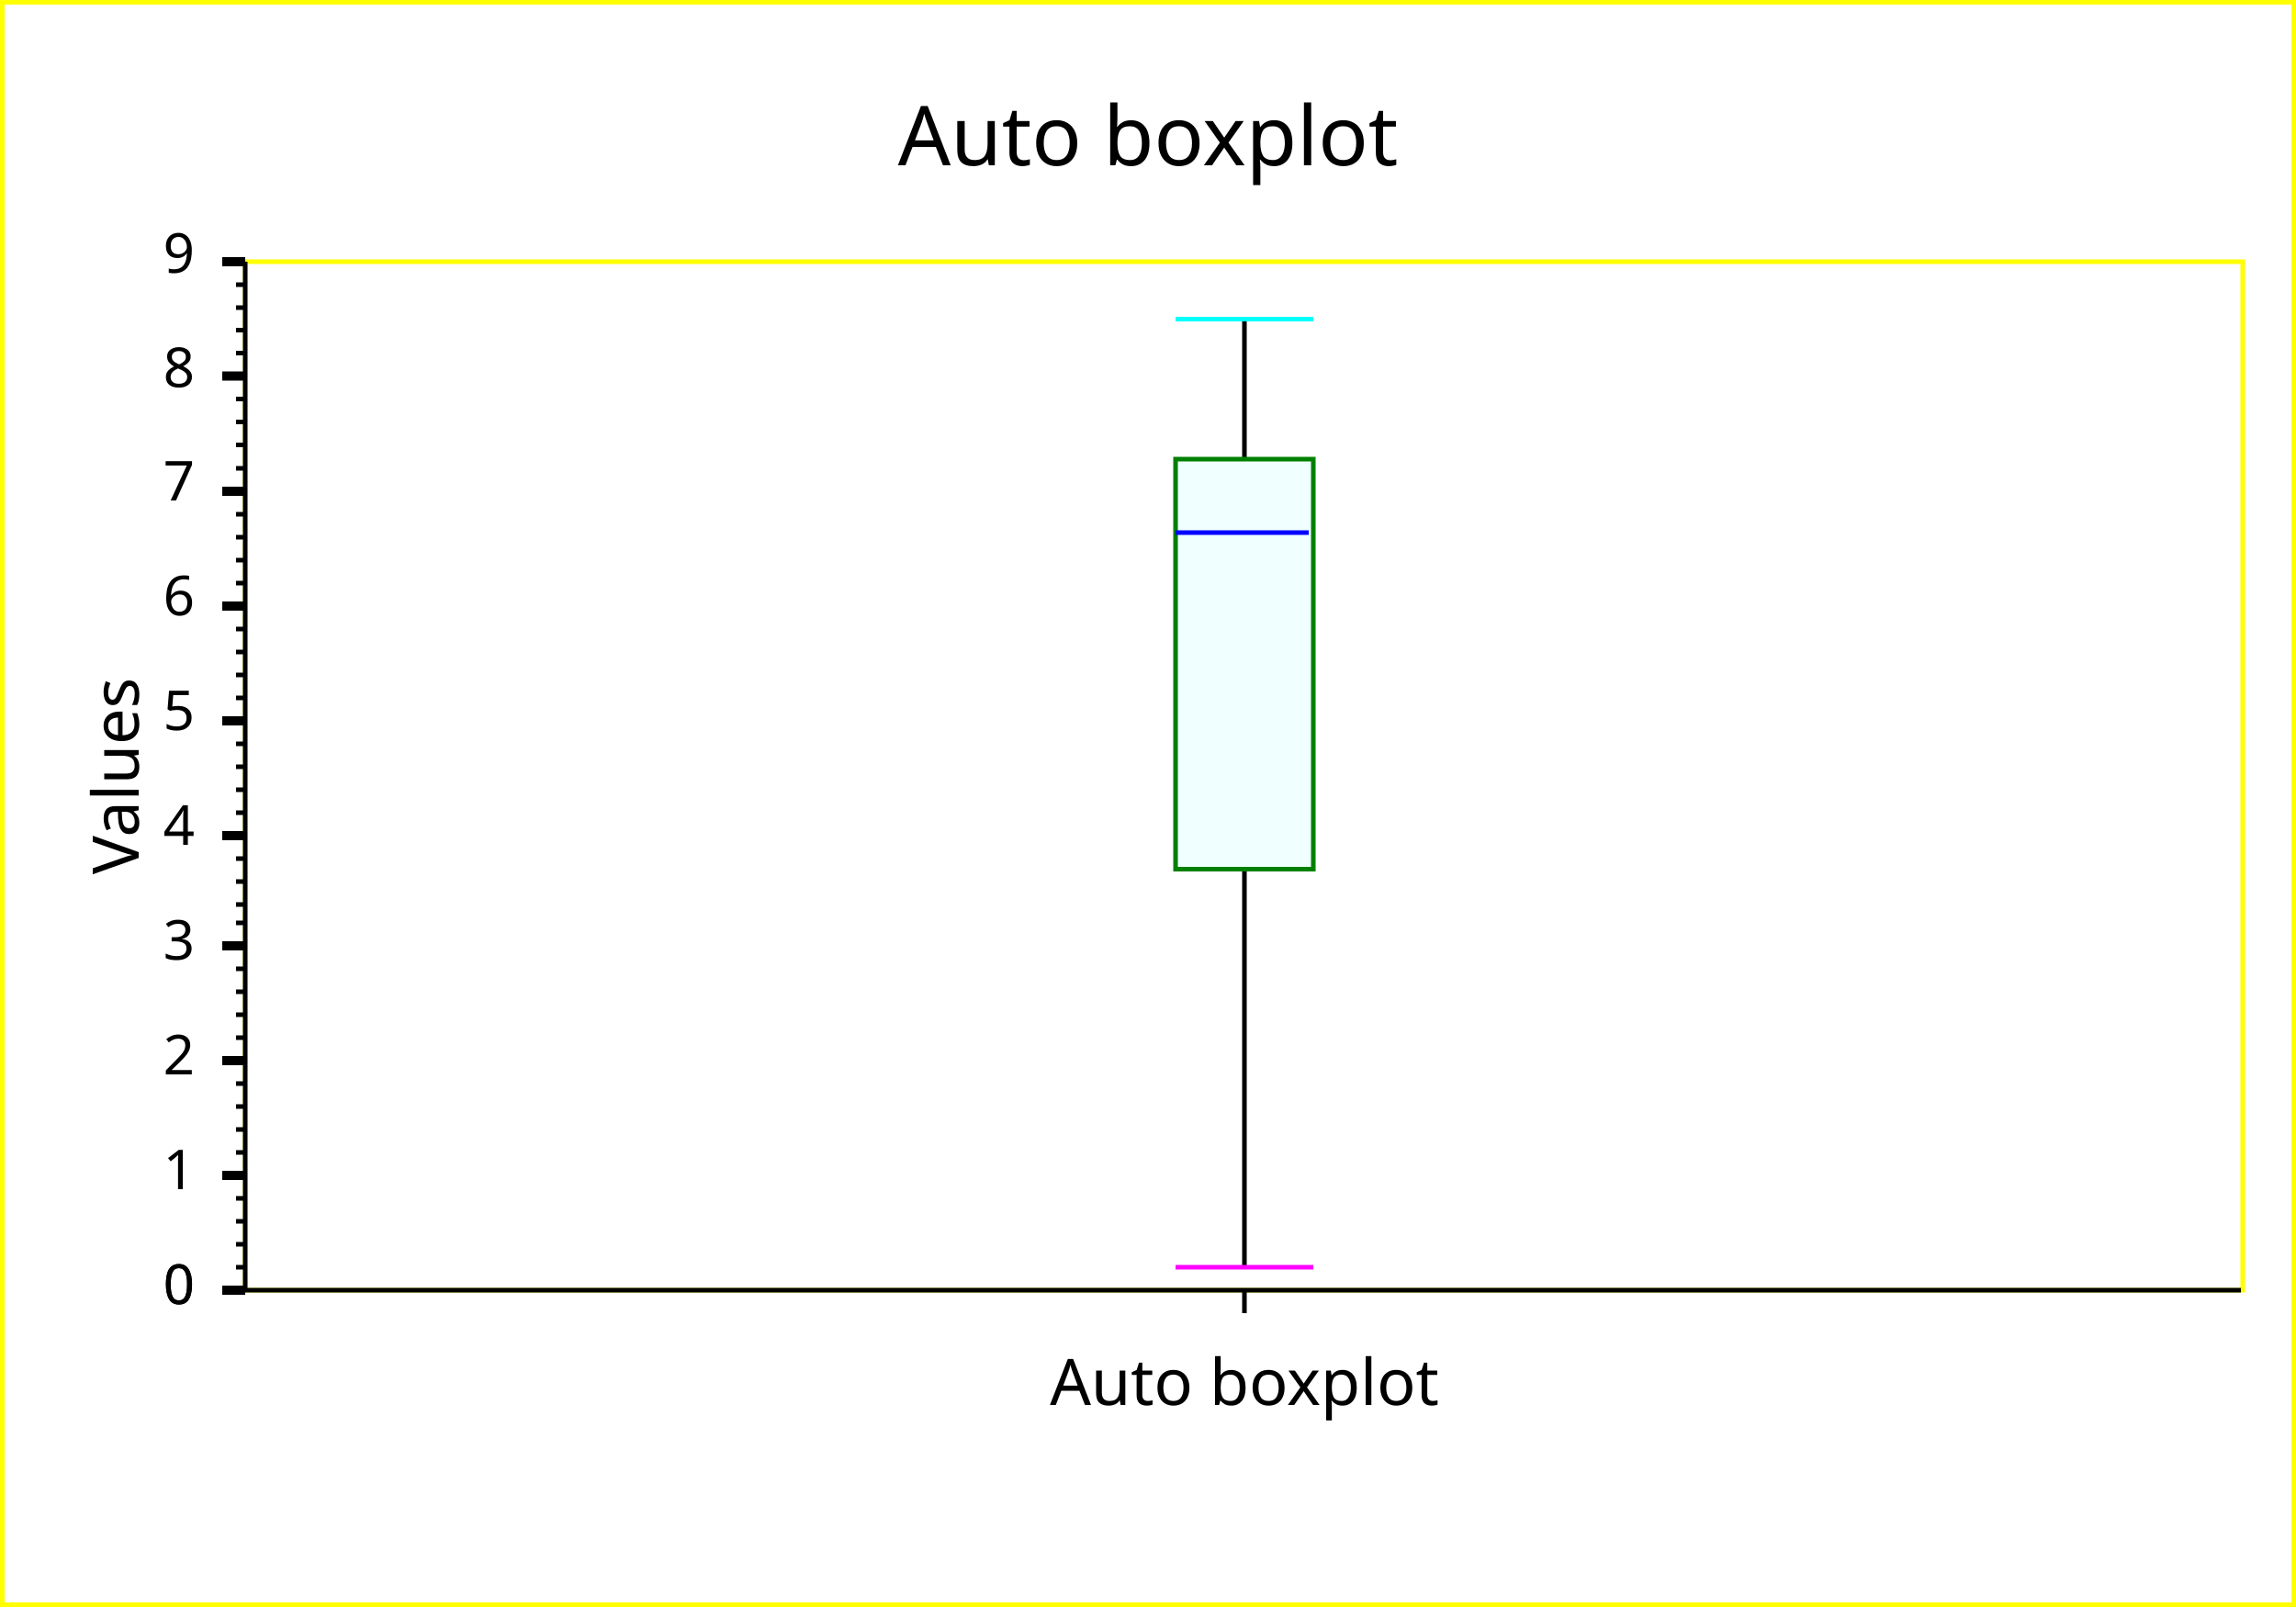
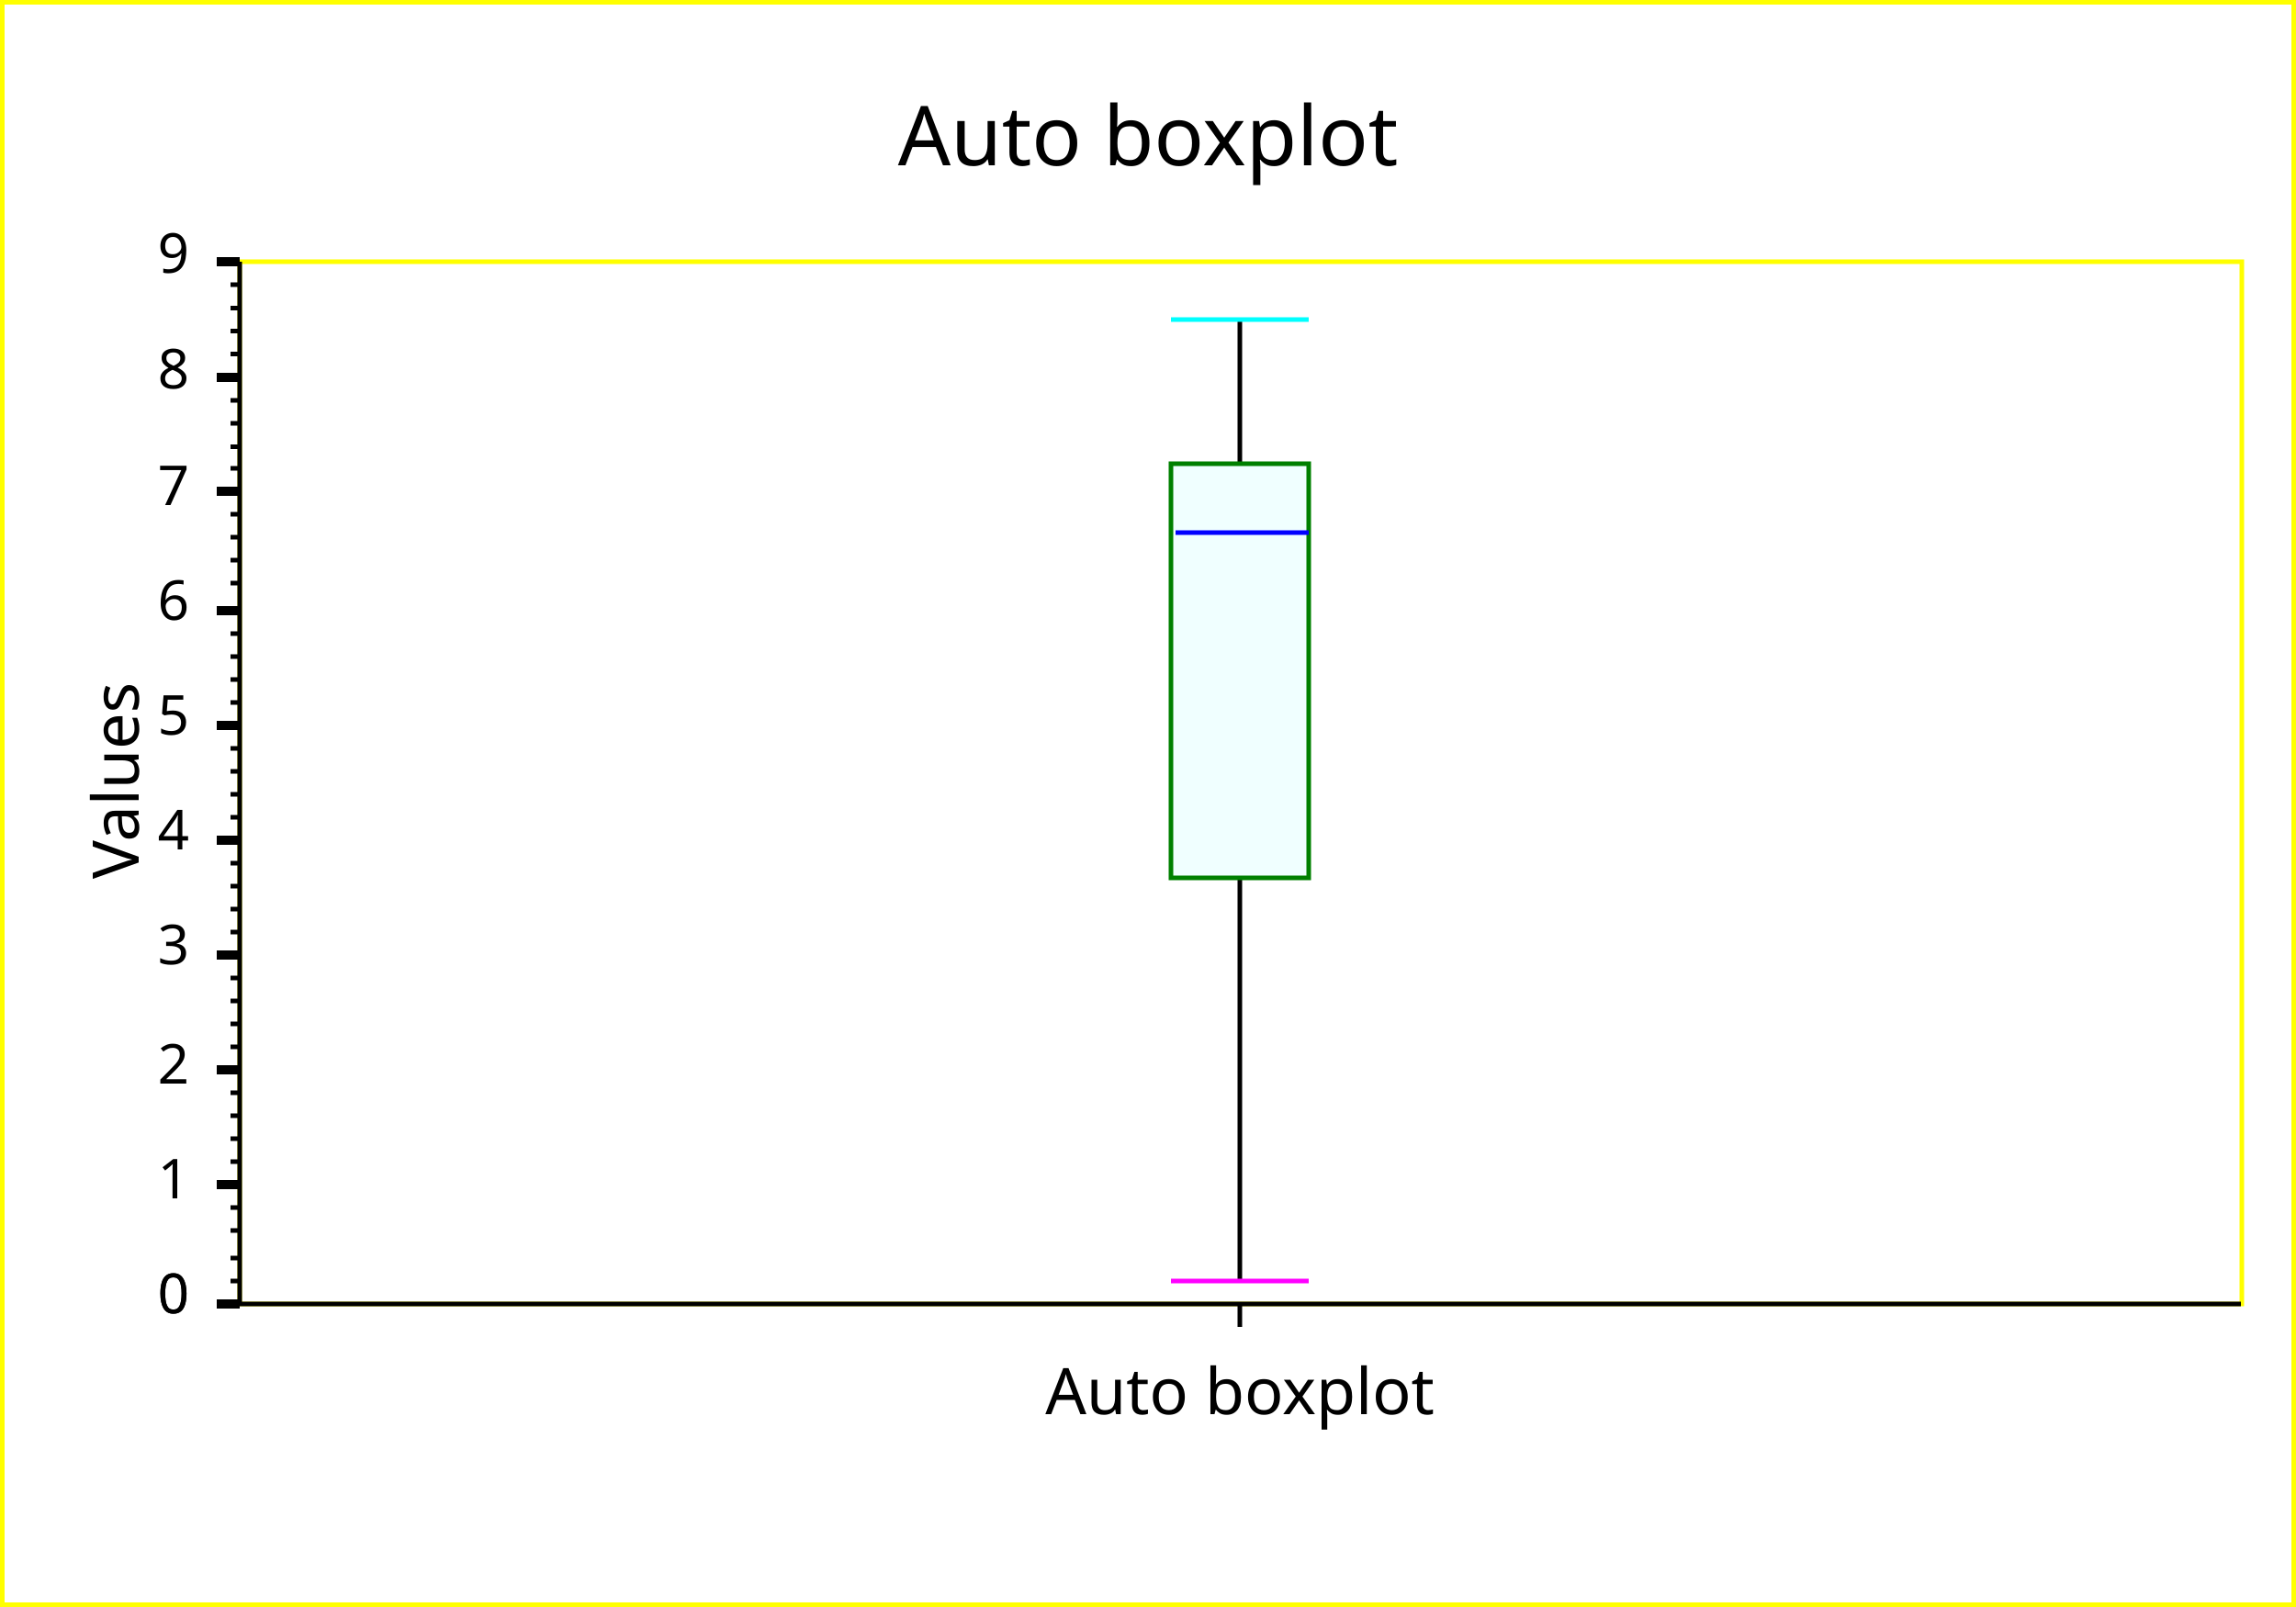
<svg xmlns="http://www.w3.org/2000/svg" width="500" height="350" version="1.1">
  <clipPath id="plot_window">
-     <rect x="48.4" y="52" width="440" height="229" />
+     <rect x="47.2" y="52" width="441" height="232" />
  </clipPath>
  <g id="imageBackground" stroke="rgb(255,255,0)" fill="rgb(255,255,255)" stroke-width="2">
    <rect x="0" y="0" width="500" height="350" />
  </g>
  <g id="plotBackground" stroke="rgb(255,255,0)" fill="rgb(255,255,255)" stroke-width="1">
-     <rect x="53.4" y="57" width="435" height="224" />
+     <rect x="52.2" y="57" width="436" height="227" />
  </g>
  <g id="X-axis" stroke="rgb(0,0,0)" stroke-width="1">
-     <line x1="53.4" y1="281" x2="488" y2="281" />
+     <line x1="52.2" y1="284" x2="488" y2="284" />
  </g>
  <g id="Y-axis" stroke="rgb(0,0,0)" stroke-width="1">
-     <line x1="53.4" y1="281" x2="53.4" y2="57" />
+     <line x1="52.2" y1="284" x2="52.2" y2="57" />
  </g>
  <g id="xMajorTicks" stroke="rgb(0,0,0)" stroke-width="1">
-     <path d="M271,281 L271,286 " fill="none" />
+     <path d="M270,284 L270,289 " fill="none" />
  </g>
  <g id="yMajorTicks" stroke="rgb(0,0,0)" stroke-width="2">
-     <path d="M48.4,281 L53.4,281 M48.4,256 L53.4,256 M48.4,231 L53.4,231 M48.4,206 L53.4,206 M48.4,182 L53.4,182 M48.4,157 L53.4,157 M48.4,132 L53.4,132 M48.4,107 L53.4,107 M48.4,81.9 L53.4,81.9 M48.4,57 L53.4,57 M48.4,281 L53.4,281 " fill="none" />
+     <path d="M47.2,284 L52.2,284 M47.2,258 L52.2,258 M47.2,233 L52.2,233 M47.2,208 L52.2,208 M47.2,183 L52.2,183 M47.2,158 L52.2,158 M47.2,133 L52.2,133 M47.2,107 L52.2,107 M47.2,82.2 L52.2,82.2 M47.2,57 L52.2,57 M47.2,284 L52.2,284 " fill="none" />
  </g>
  <g id="yMinorTicks" stroke="rgb(0,0,0)" stroke-width="1">
-     <path d="M51.4,276 L53.4,276 M51.4,271 L53.4,271 M51.4,266 L53.4,266 M51.4,261 L53.4,261 M51.4,251 L53.4,251 M51.4,246 L53.4,246 M51.4,241 L53.4,241 M51.4,236 L53.4,236 M51.4,226 L53.4,226 M51.4,221 L53.4,221 M51.4,216 L53.4,216 M51.4,211 L53.4,211 M51.4,201 L53.4,201 M51.4,197 L53.4,197 M51.4,192 L53.4,192 M51.4,187 L53.4,187 M51.4,177 L53.4,177 M51.4,172 L53.4,172 M51.4,167 L53.4,167 M51.4,162 L53.4,162 M51.4,152 L53.4,152 M51.4,147 L53.4,147 M51.4,142 L53.4,142 M51.4,137 L53.4,137 M51.4,127 L53.4,127 M51.4,122 L53.4,122 M51.4,117 L53.4,117 M51.4,112 L53.4,112 M51.4,102 L53.4,102 M51.4,96.9 L53.4,96.9 M51.4,91.9 L53.4,91.9 M51.4,86.9 L53.4,86.9 M51.4,76.9 L53.4,76.9 M51.4,71.9 L53.4,71.9 M51.4,67 L53.4,67 M51.4,62 L53.4,62 M51.4,281 L53.4,281 " fill="none" />
+     <path d="M50.2,279 L52.2,279 M50.2,274 L52.2,274 M50.2,268 L52.2,268 M50.2,263 L52.2,263 M50.2,253 L52.2,253 M50.2,248 L52.2,248 M50.2,243 L52.2,243 M50.2,238 L52.2,238 M50.2,228 L52.2,228 M50.2,223 L52.2,223 M50.2,218 L52.2,218 M50.2,213 L52.2,213 M50.2,203 L52.2,203 M50.2,198 L52.2,198 M50.2,193 L52.2,193 M50.2,188 L52.2,188 M50.2,178 L52.2,178 M50.2,173 L52.2,173 M50.2,168 L52.2,168 M50.2,163 L52.2,163 M50.2,153 L52.2,153 M50.2,148 L52.2,148 M50.2,143 L52.2,143 M50.2,138 L52.2,138 M50.2,127 L52.2,127 M50.2,122 L52.2,122 M50.2,117 L52.2,117 M50.2,112 L52.2,112 M50.2,102 L52.2,102 M50.2,97.3 L52.2,97.3 M50.2,92.2 L52.2,92.2 M50.2,87.2 L52.2,87.2 M50.2,77.1 L52.2,77.1 M50.2,72.1 L52.2,72.1 M50.2,67.1 L52.2,67.1 M50.2,62 L52.2,62 M50.2,284 L52.2,284 " fill="none" />
  </g>
  <g id="YGrid" stroke="rgb(200,220,255)" stroke-width="1" />
  <g id="yMinorGrid" stroke="rgb(200,220,255)" stroke-width="0.5" />
  <g id="valueLabels" fill="rgb(0,0,0)">
-     <text x="271" y="306" text-anchor="middle" font-size="14" font-family="Lucida Sans Unicode">Auto boxplot</text>
-     <text x="42.4" y="284" text-anchor="end" font-size="12" font-family="Lucida Sans Unicode">0</text>
-     <text x="42.4" y="259" text-anchor="end" font-size="12" font-family="Lucida Sans Unicode">1</text>
-     <text x="42.4" y="234" text-anchor="end" font-size="12" font-family="Lucida Sans Unicode">2</text>
-     <text x="42.4" y="209" text-anchor="end" font-size="12" font-family="Lucida Sans Unicode">3</text>
-     <text x="42.4" y="184" text-anchor="end" font-size="12" font-family="Lucida Sans Unicode">4</text>
-     <text x="42.4" y="159" text-anchor="end" font-size="12" font-family="Lucida Sans Unicode">5</text>
-     <text x="42.4" y="134" text-anchor="end" font-size="12" font-family="Lucida Sans Unicode">6</text>
-     <text x="42.4" y="109" text-anchor="end" font-size="12" font-family="Lucida Sans Unicode">7</text>
-     <text x="42.4" y="84.3" text-anchor="end" font-size="12" font-family="Lucida Sans Unicode">8</text>
-     <text x="42.4" y="59.4" text-anchor="end" font-size="12" font-family="Lucida Sans Unicode">9</text>
-     <text x="42.4" y="284" text-anchor="end" font-size="12" font-family="Lucida Sans Unicode">0</text>
+     <text x="270" y="308" text-anchor="middle" font-size="14" font-family="Lucida Sans Unicode">Auto boxplot</text>
+     <text x="41.2" y="286" text-anchor="end" font-size="12" font-family="Lucida Sans Unicode">0</text>
+     <text x="41.2" y="261" text-anchor="end" font-size="12" font-family="Lucida Sans Unicode">1</text>
+     <text x="41.2" y="236" text-anchor="end" font-size="12" font-family="Lucida Sans Unicode">2</text>
+     <text x="41.2" y="210" text-anchor="end" font-size="12" font-family="Lucida Sans Unicode">3</text>
+     <text x="41.2" y="185" text-anchor="end" font-size="12" font-family="Lucida Sans Unicode">4</text>
+     <text x="41.2" y="160" text-anchor="end" font-size="12" font-family="Lucida Sans Unicode">5</text>
+     <text x="41.2" y="135" text-anchor="end" font-size="12" font-family="Lucida Sans Unicode">6</text>
+     <text x="41.2" y="110" text-anchor="end" font-size="12" font-family="Lucida Sans Unicode">7</text>
+     <text x="41.2" y="84.6" text-anchor="end" font-size="12" font-family="Lucida Sans Unicode">8</text>
+     <text x="41.2" y="59.4" text-anchor="end" font-size="12" font-family="Lucida Sans Unicode">9</text>
+     <text x="41.2" y="286" text-anchor="end" font-size="12" font-family="Lucida Sans Unicode">0</text>
  </g>
  <g id="yLabel" fill="rgb(0,0,0)">
-     <text x="30.2" y="169" text-anchor="middle" transform="rotate(-90 30.2 169 )" font-size="14" font-family="Lucida Sans Unicode">Values</text>
+     <text x="30.2" y="170" text-anchor="middle" transform="rotate(-90 30.2 170 )" font-size="14" font-family="Lucida Sans Unicode">Values</text>
  </g>
  <g id="xLabel" fill="rgb(0,0,0)">
-     <text x="271" y="327" text-anchor="middle" font-size="14" font-family="Lucida Sans Unicode" />
+     <text x="270" y="327" text-anchor="middle" font-size="14" font-family="Lucida Sans Unicode" />
  </g>
  <g id="boxAxis" stroke="rgb(0,0,0)">
    <g clip-path="url(#plot_window)" stroke="rgb(0,0,0)" stroke-width="1">
-       <line x1="271" y1="276" x2="271" y2="69.5" />
+       <line x1="270" y1="279" x2="270" y2="69.6" />
    </g>
  </g>
  <g id="Median" stroke="rgb(255,0,0)" stroke-width="2">
    <g clip-path="url(#plot_window)" stroke="rgb(0,128,0)" fill="rgb(240,255,255)" stroke-width="1">
-       <rect x="256" y="100" width="30" height="89.3" />
+       <rect x="255" y="101" width="30" height="90.2" />
    </g>
    <g clip-path="url(#plot_window)" stroke="rgb(0,0,255)" stroke-width="1">
      <line x1="256" y1="116" x2="285" y2="116" />
    </g>
  </g>
  <g id="whisker" stroke="rgb(0,0,0)">
    <g clip-path="url(#plot_window)">
      <g stroke="rgb(255,0,255)" fill="rgb(0,0,0)" stroke-width="1">
-         <line x1="256" y1="276" x2="286" y2="276" />
+         <line x1="255" y1="279" x2="285" y2="279" />
      </g>
      <g stroke="rgb(0,255,255)" fill="rgb(0,0,0)" stroke-width="1">
-         <line x1="256" y1="69.5" x2="286" y2="69.5" />
+         <line x1="255" y1="69.6" x2="285" y2="69.6" />
      </g>
    </g>
  </g>
  <g id="mild_outliers" stroke="rgb(255,192,203)" fill="rgb(0,0,0)" />
  <g id="extreme_outliers" stroke="rgb(128,0,128)" fill="rgb(255,255,255)" />
  <g id="title" fill="rgb(0,0,0)">
    <text x="250" y="36" text-anchor="middle" font-size="18" font-family="Lucida Sans Unicode">Auto boxplot</text>
  </g>
</svg>
